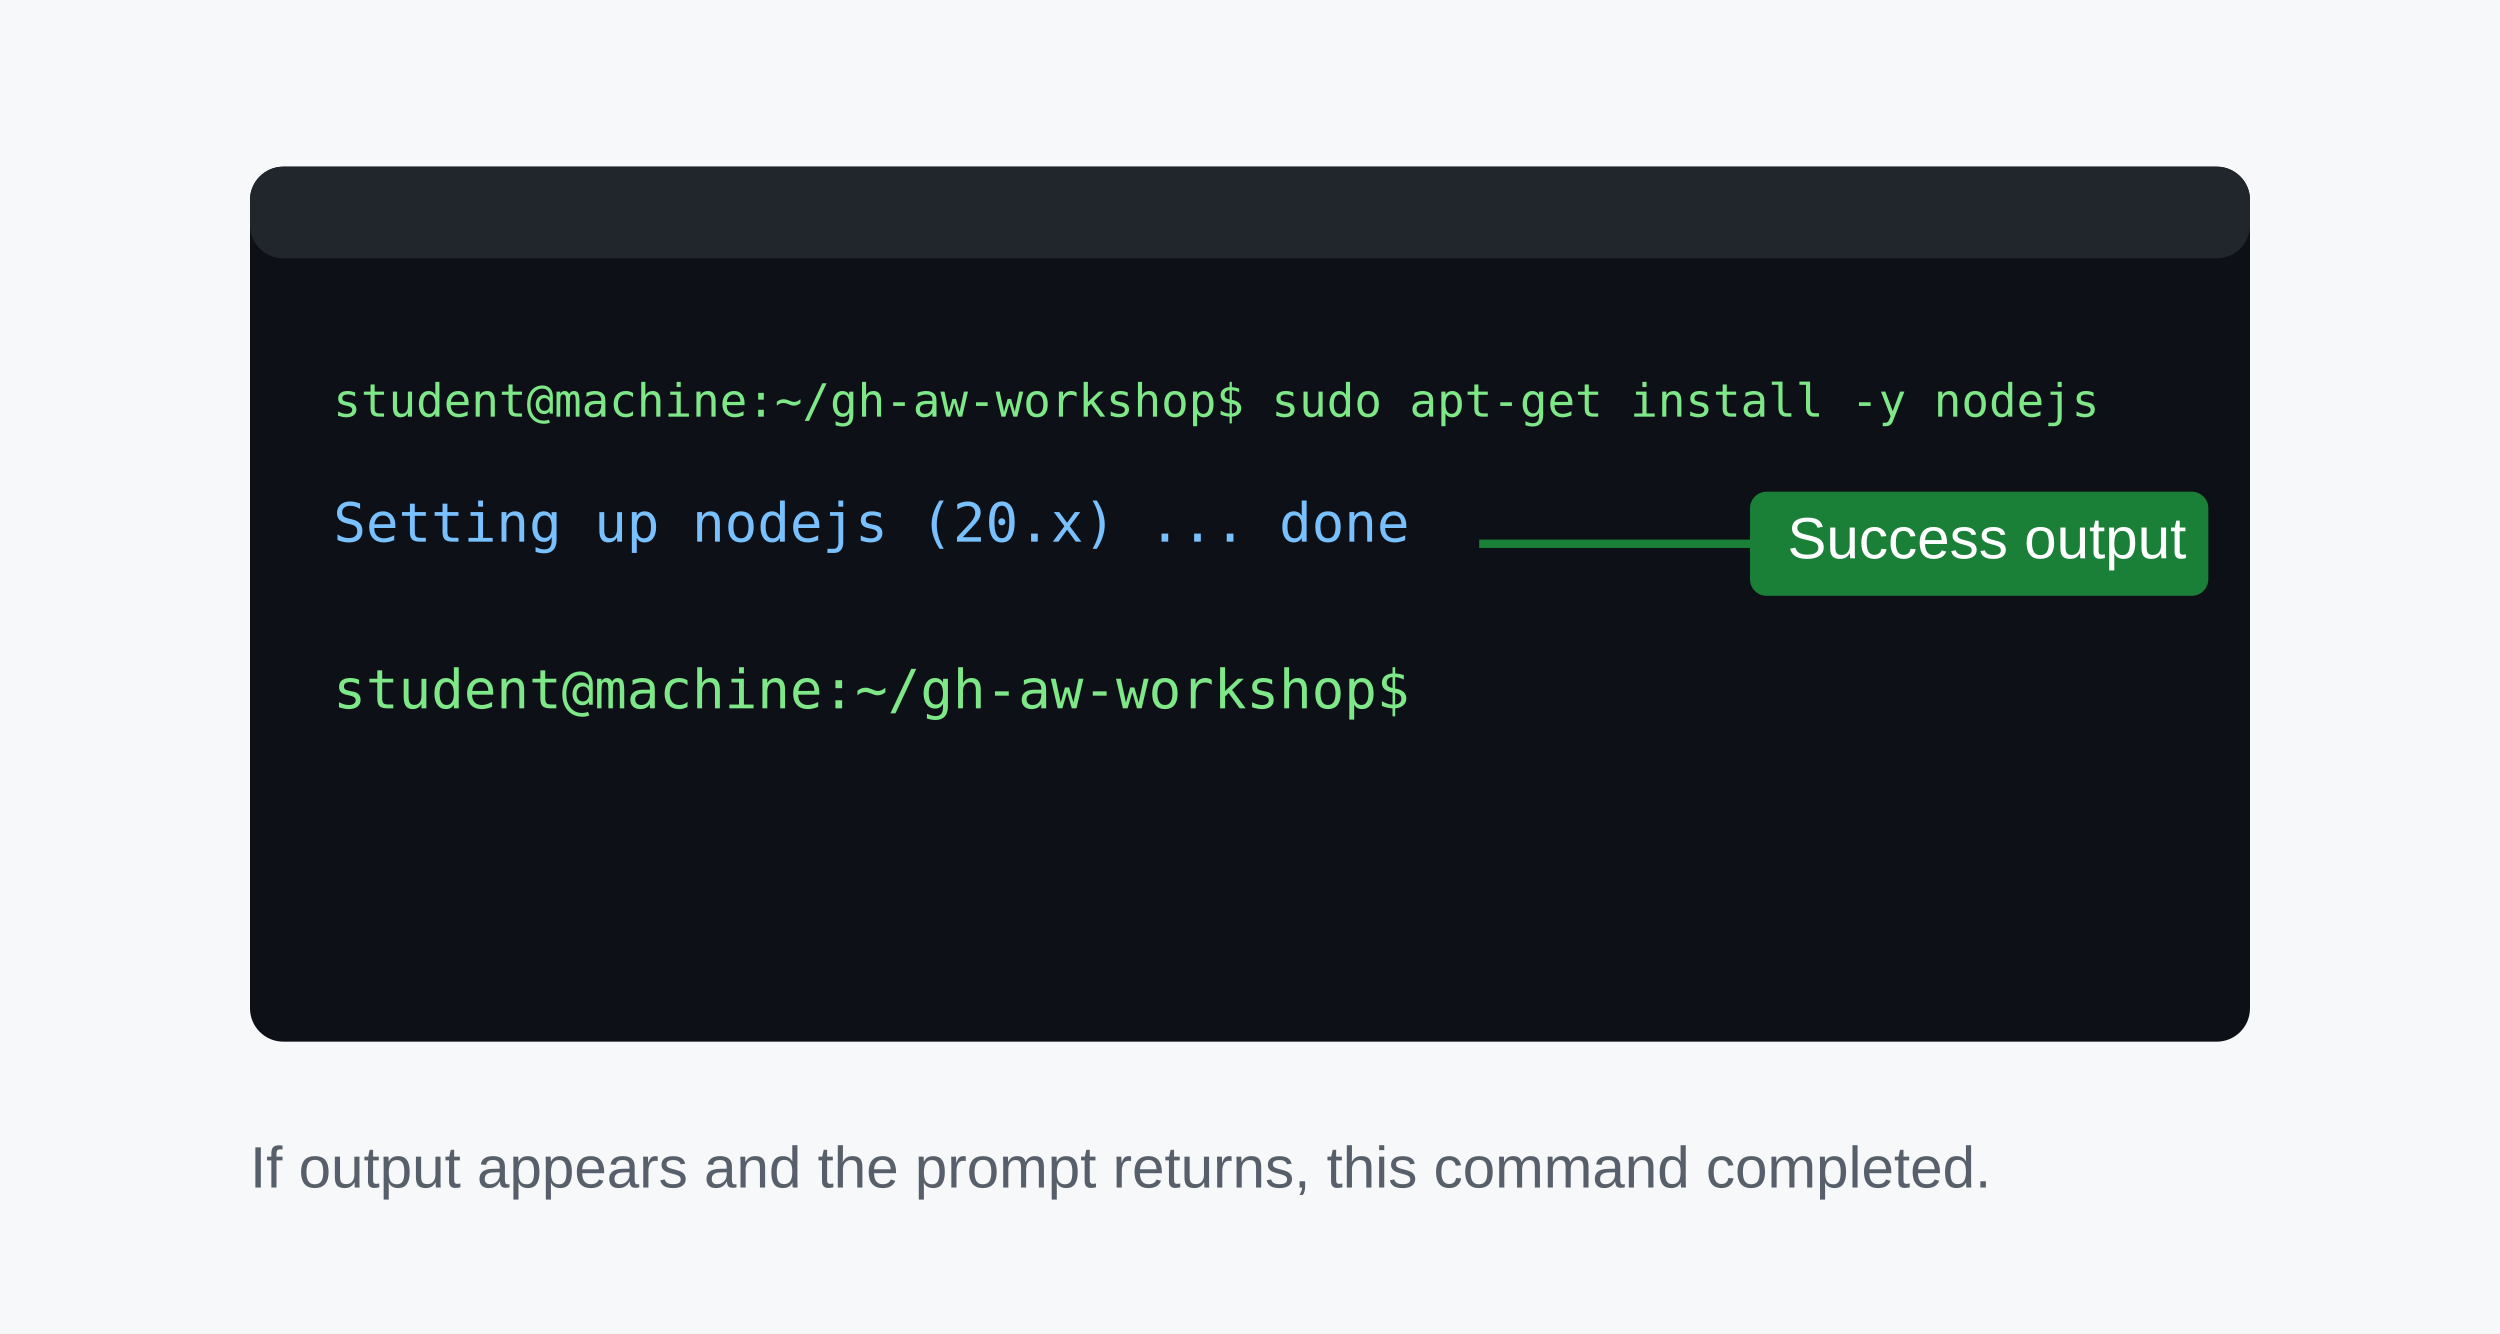
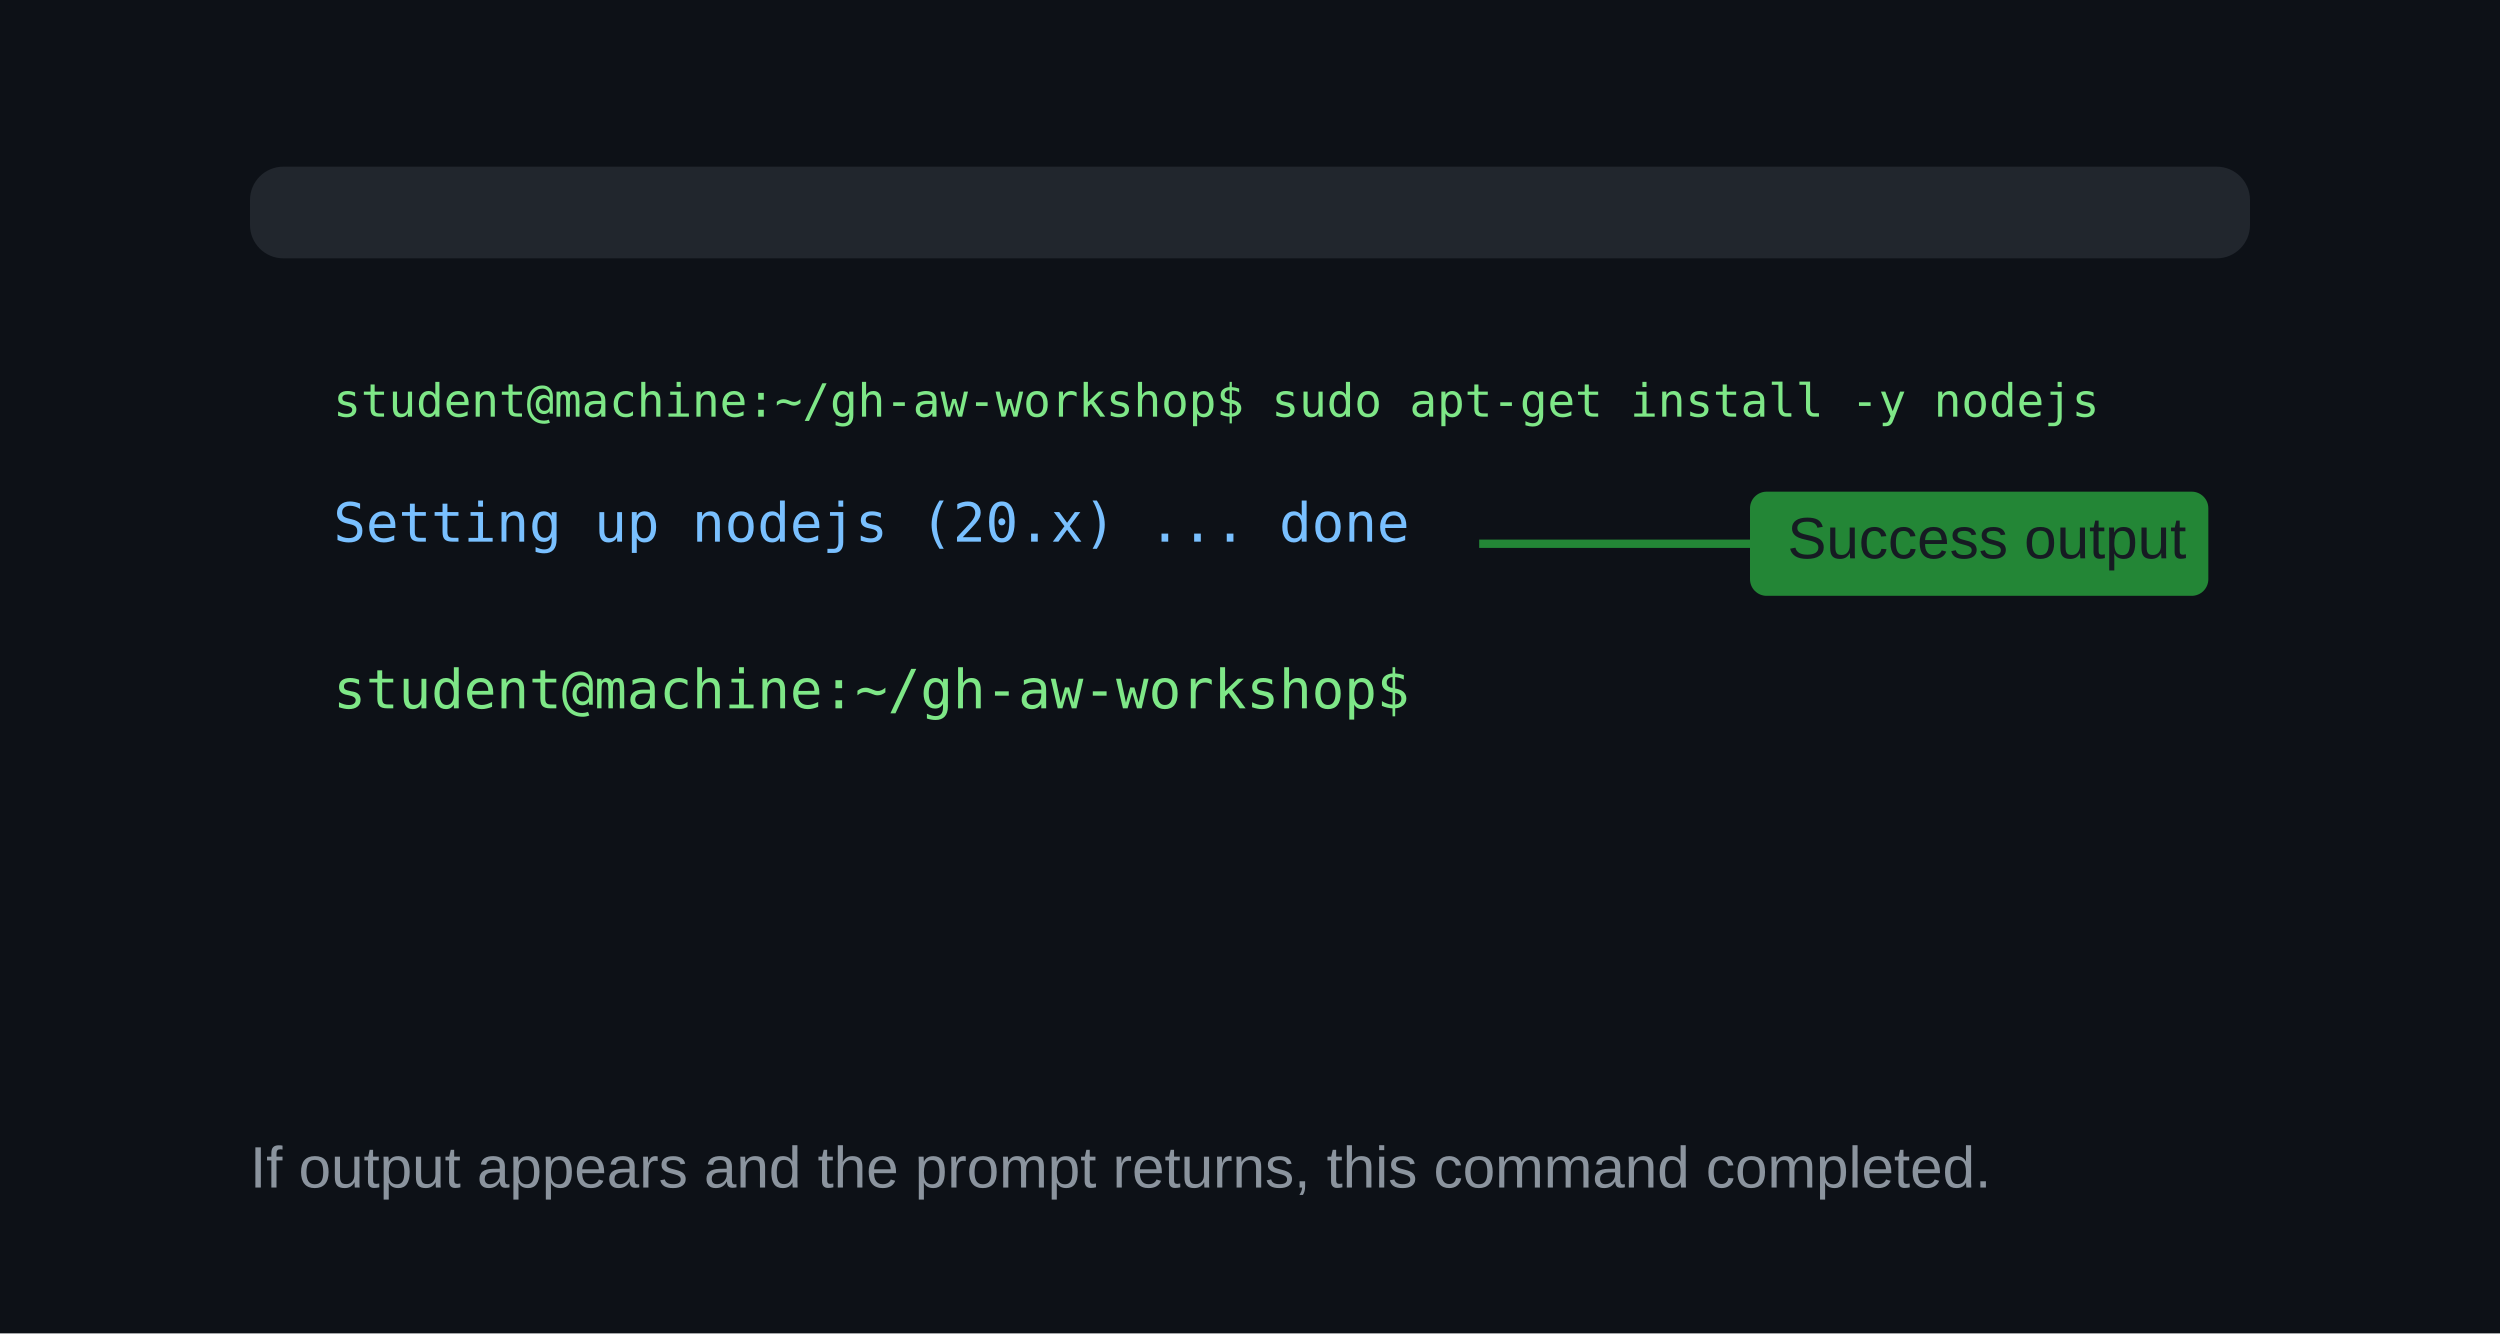
<svg xmlns="http://www.w3.org/2000/svg" width="1200" height="640" viewBox="0 0 1200 640" role="img" aria-label="Terminal success example for sudo apt-get install -y nodejs">
-   <rect width="1200" height="640" fill="#f6f8fa" />
+   <rect width="1200" height="640" fill="#0d1117" />
  <rect x="120" y="80" width="960" height="420" rx="16" fill="#0d1117" />
  <rect x="120" y="80" width="960" height="44" rx="16" fill="#21262d" />
  <text x="160" y="200" fill="#7ee787" font-family="monospace" font-size="22">student@machine:~/gh-aw-workshop$ sudo apt-get install -y nodejs</text>
  <text x="160" y="260" fill="#79c0ff" font-family="monospace" font-size="26">Setting up nodejs (20.x) ... done</text>
  <text x="160" y="340" fill="#7ee787" font-family="monospace" font-size="26">student@machine:~/gh-aw-workshop$</text>
-   <rect x="840" y="236" width="220" height="50" rx="8" fill="#1a7f37" />
-   <text x="858" y="268" fill="#ffffff" font-family="Arial, sans-serif" font-size="28">Success output</text>
-   <line x1="840" y1="261" x2="710" y2="261" stroke="#1a7f37" stroke-width="4" />
-   <text x="120" y="570" fill="#57606a" font-family="Arial, sans-serif" font-size="28">If output appears and the prompt returns, this command completed.</text>
+   <rect x="840" y="236" width="220" height="50" rx="8" fill="#238636" />
+   <text x="858" y="268" fill="#161b22" font-family="Arial, sans-serif" font-size="28">Success output</text>
+   <line x1="840" y1="261" x2="710" y2="261" stroke="#238636" stroke-width="4" />
+   <text x="120" y="570" fill="#8b949e" font-family="Arial, sans-serif" font-size="28">If output appears and the prompt returns, this command completed.</text>
</svg>
